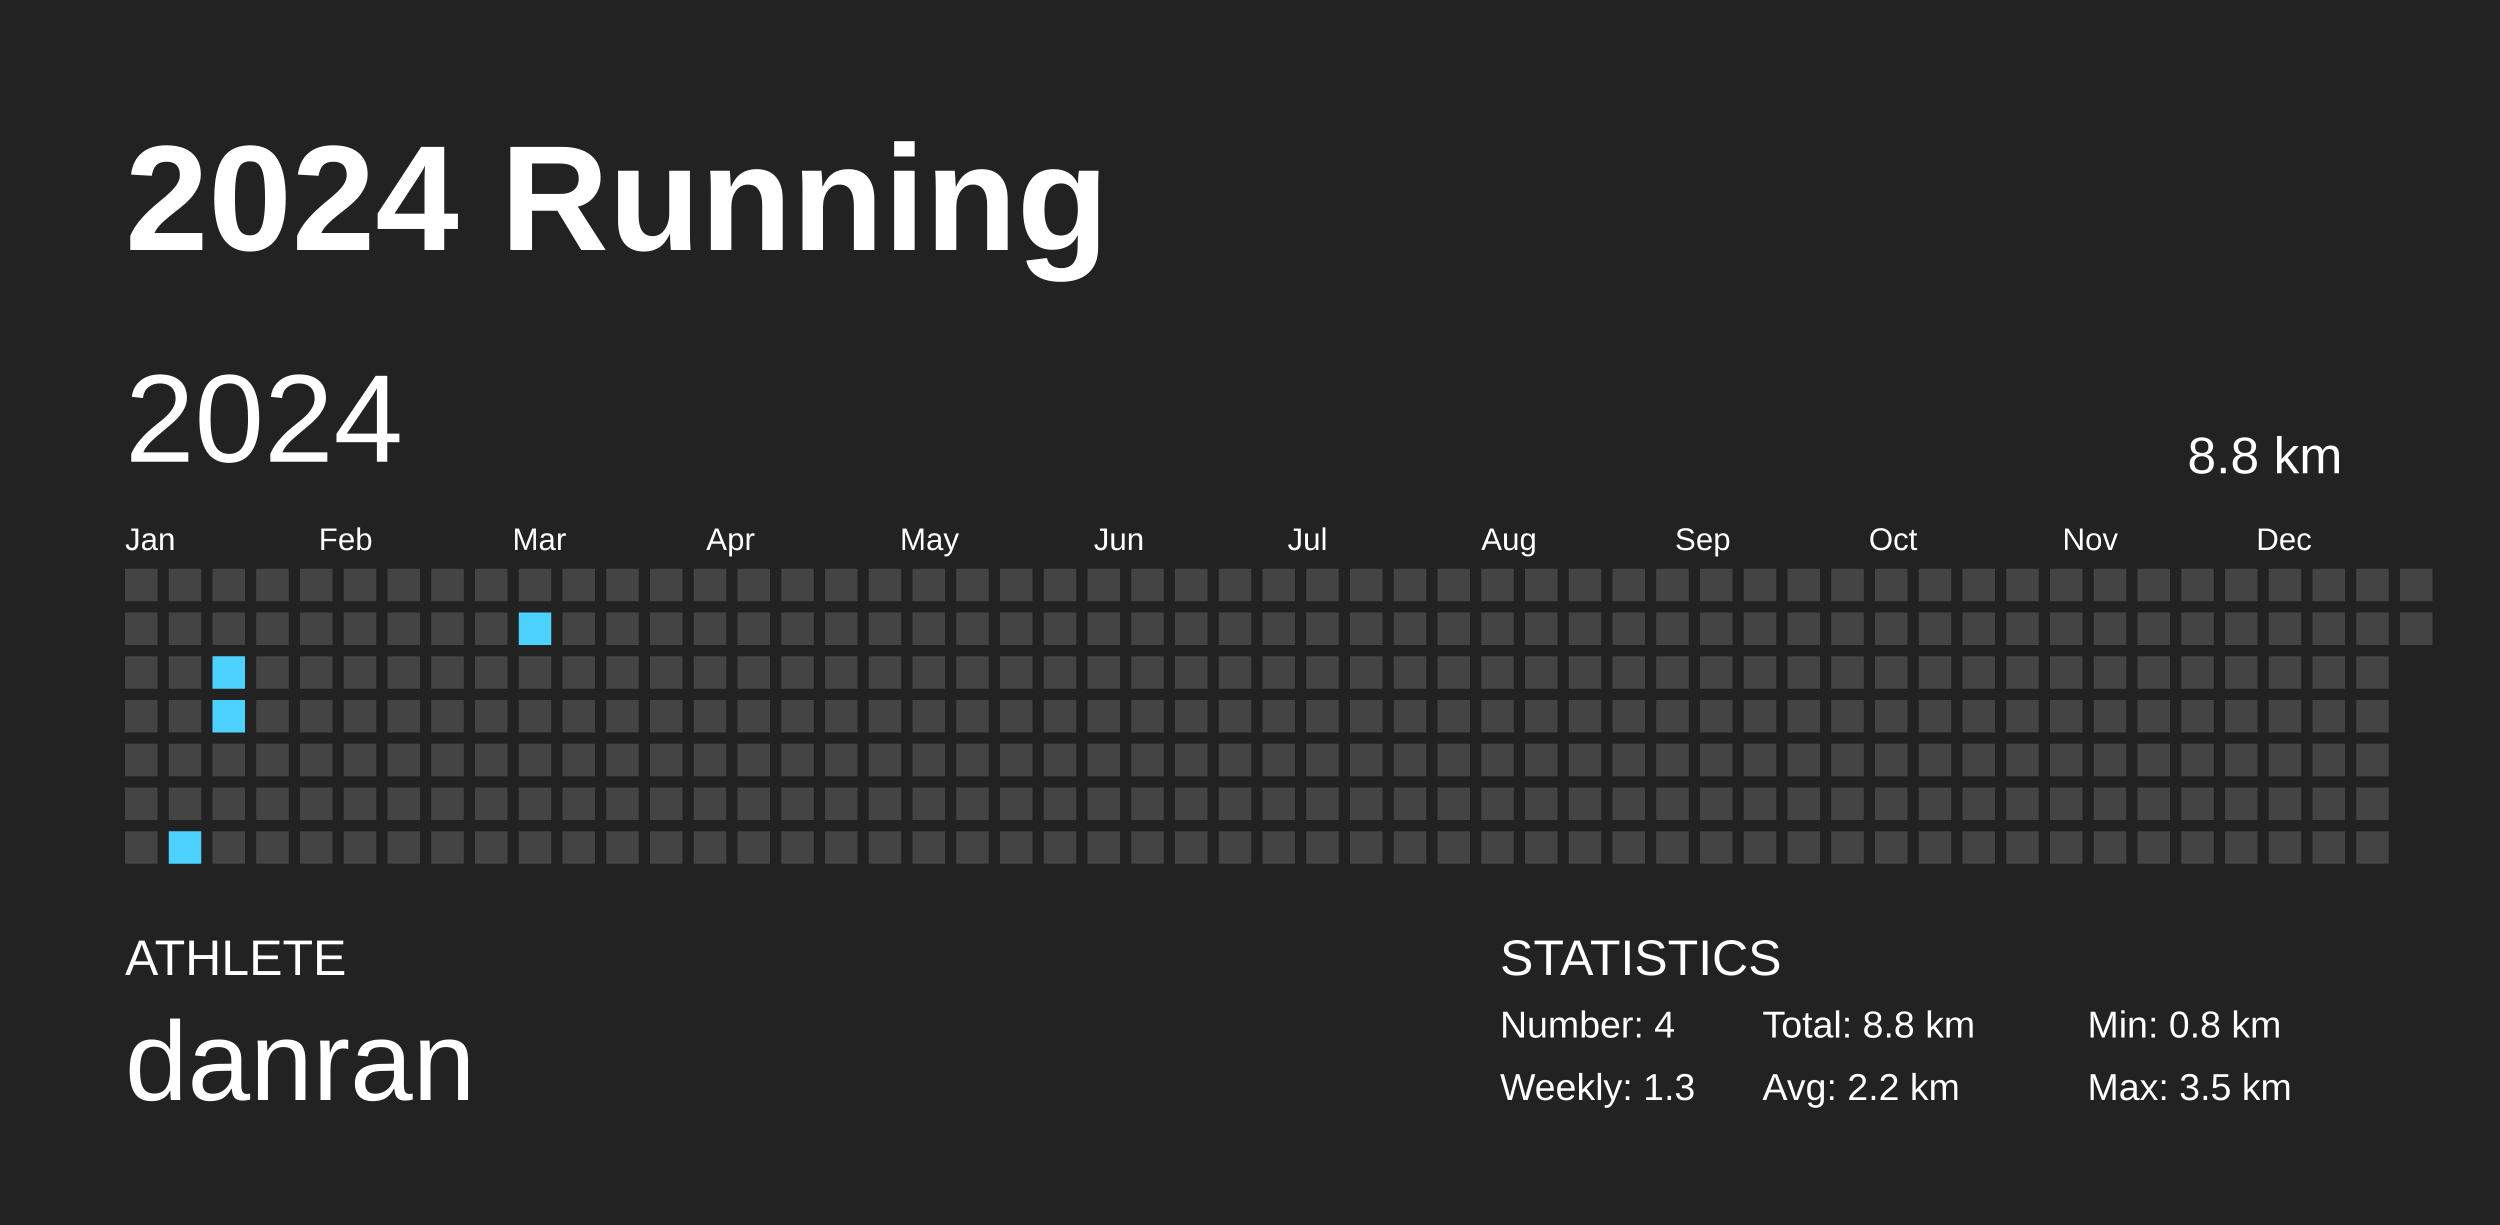
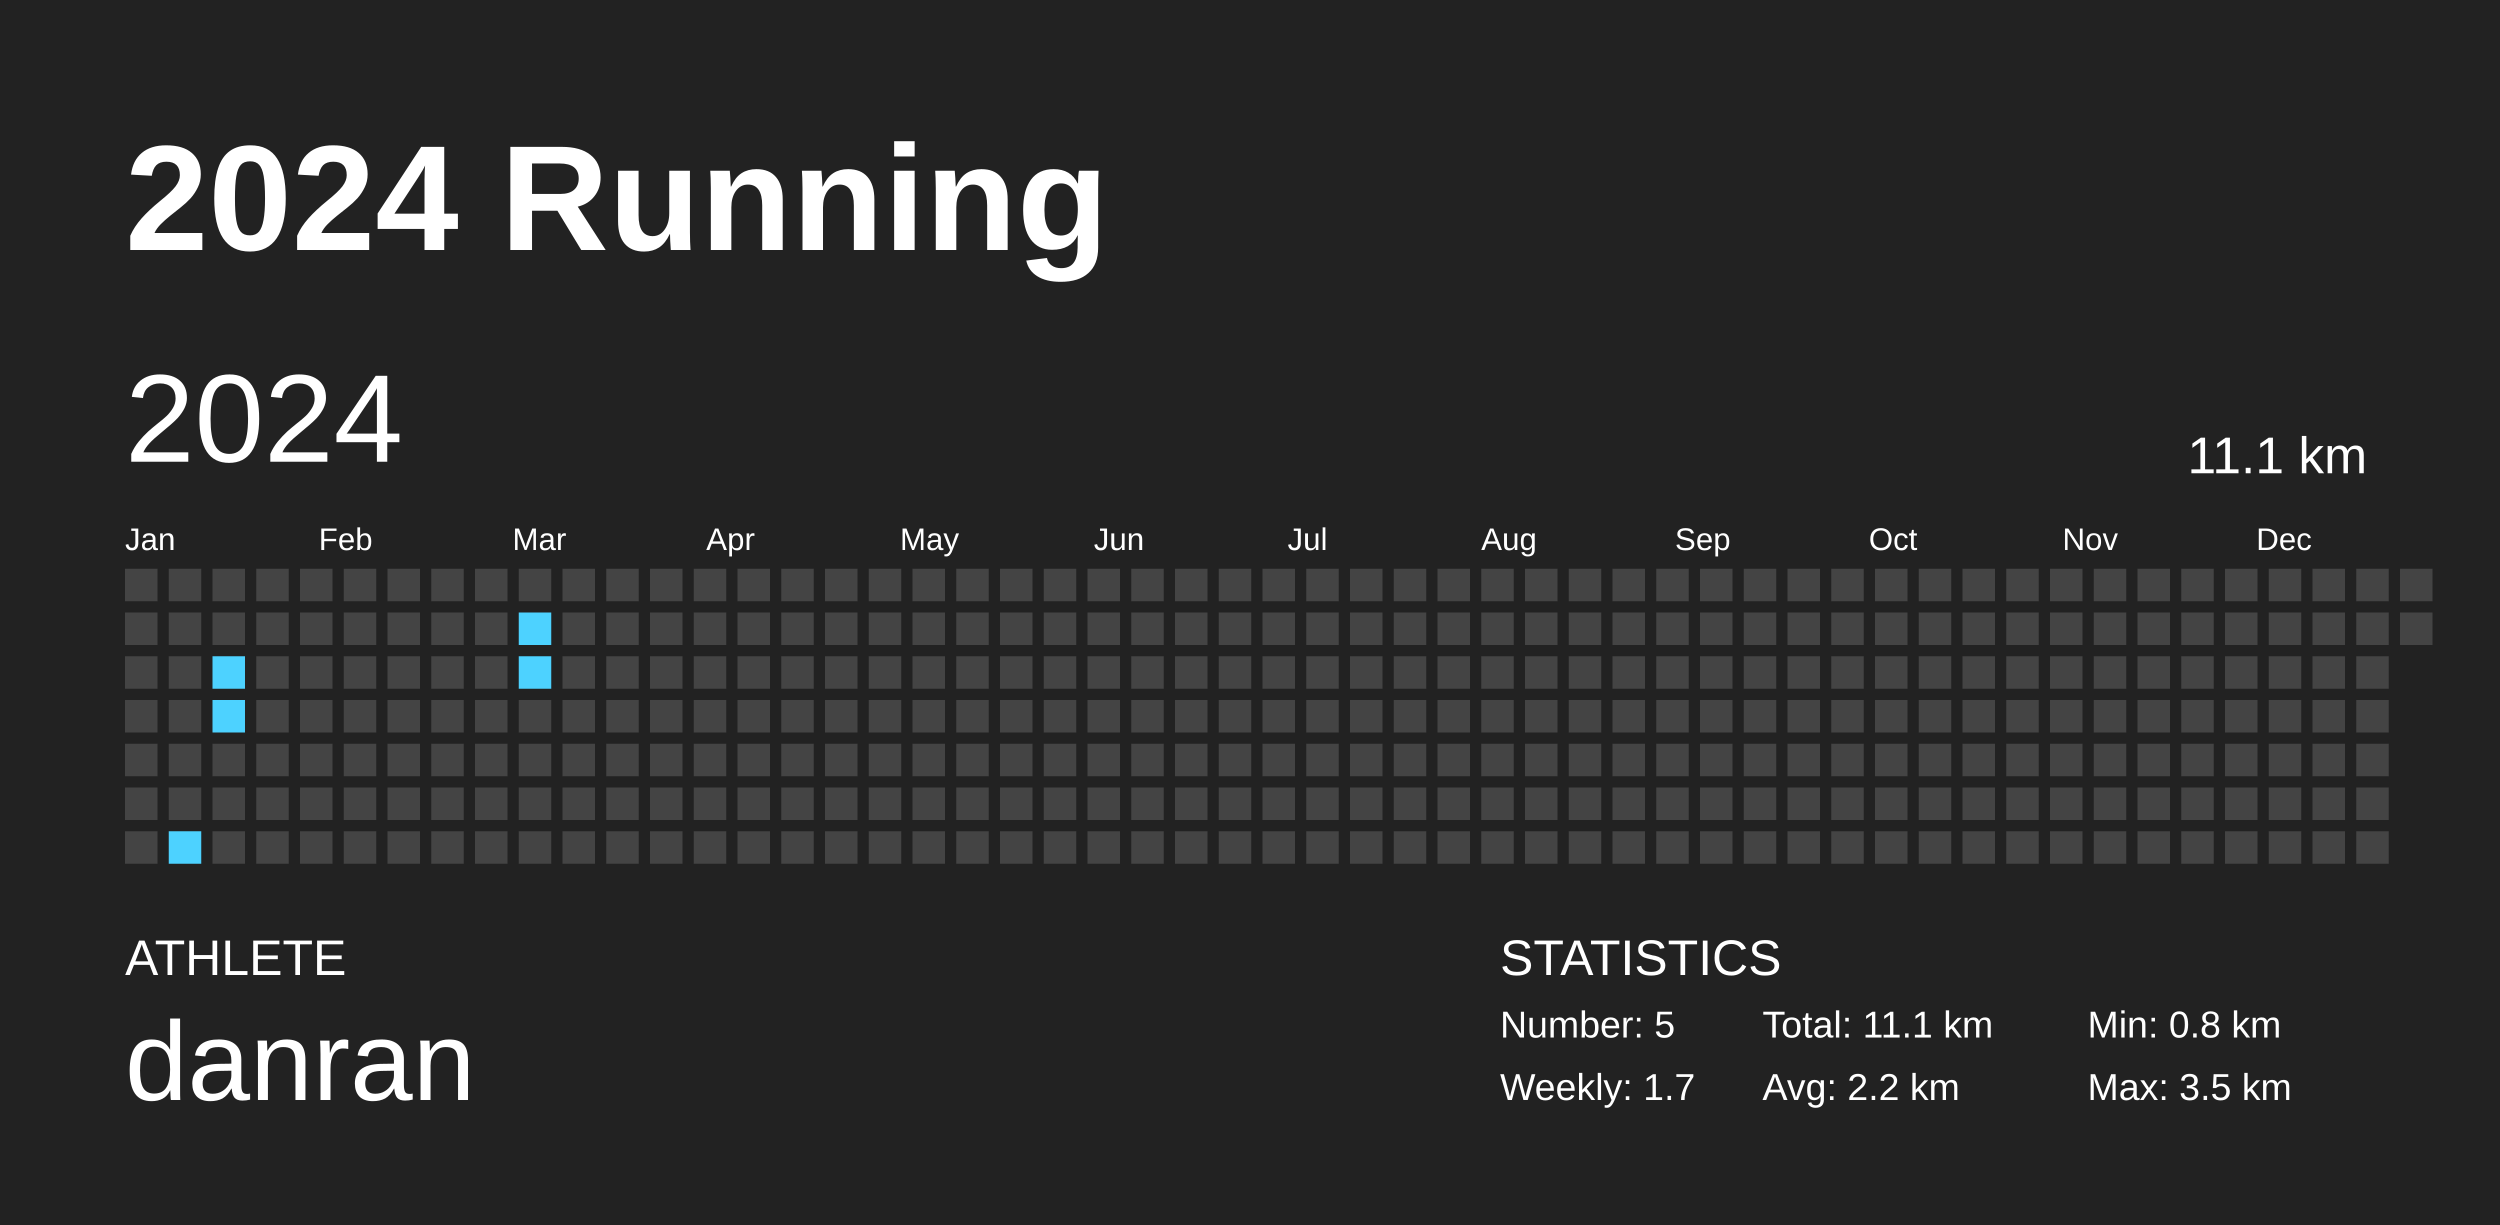
<svg xmlns="http://www.w3.org/2000/svg" baseProfile="full" height="98mm" version="1.1" viewBox="0,0,200,98" width="200mm">
  <defs />
  <rect fill="#222222" height="98" width="200" x="0" y="0" />
  <text fill="#FFFFFF" style="font-size:12px; font-family:Arial; font-weight:bold;" x="10" y="20">2024 Running</text>
  <text fill="#FFFFFF" style="font-size:4px; font-family:Arial" x="10" y="78">ATHLETE</text>
  <text fill="#FFFFFF" style="font-size:9px; font-family:Arial" x="10" y="88">danran</text>
  <text fill="#FFFFFF" style="font-size:4px; font-family:Arial" x="120" y="78">STATISTICS</text>
-   <text fill="#FFFFFF" style="font-size:3px; font-family:Arial" x="120" y="83">Number: 4</text>
-   <text fill="#FFFFFF" style="font-size:3px; font-family:Arial" x="120" y="88">Weekly: 1.3</text>
-   <text fill="#FFFFFF" style="font-size:3px; font-family:Arial" x="141" y="83">Total: 8.8 km</text>
+   <text fill="#FFFFFF" style="font-size:3px; font-family:Arial" x="120" y="83">Number: 5</text>
+   <text fill="#FFFFFF" style="font-size:3px; font-family:Arial" x="120" y="88">Weekly: 1.7</text>
+   <text fill="#FFFFFF" style="font-size:3px; font-family:Arial" x="141" y="83">Total: 11.1 km</text>
  <text fill="#FFFFFF" style="font-size:3px; font-family:Arial" x="141" y="88">Avg: 2.2 km</text>
  <text fill="#FFFFFF" style="font-size:3px; font-family:Arial" x="167" y="83">Min: 0.8 km</text>
  <text fill="#FFFFFF" style="font-size:3px; font-family:Arial" x="167" y="88">Max: 3.5 km</text>
  <text dominant-baseline="hanging" fill="#FFFFFF" style="font-size:10.0px; font-family:Arial;" x="10" y="30">2024</text>
-   <text dominant-baseline="hanging" fill="#FFFFFF" style="font-size:4.125px; font-family:Arial;" x="175" y="35">8.8 km</text>
+   <text dominant-baseline="hanging" fill="#FFFFFF" style="font-size:4.125px; font-family:Arial;" x="175" y="35">11.1 km</text>
  <text fill="#FFFFFF" style="font-size:2.5px; font-family:Arial" x="10.0" y="44">Jan</text>
  <text fill="#FFFFFF" style="font-size:2.5px; font-family:Arial" x="25.5" y="44">Feb</text>
  <text fill="#FFFFFF" style="font-size:2.5px; font-family:Arial" x="41.0" y="44">Mar</text>
  <text fill="#FFFFFF" style="font-size:2.5px; font-family:Arial" x="56.5" y="44">Apr</text>
  <text fill="#FFFFFF" style="font-size:2.5px; font-family:Arial" x="72.0" y="44">May</text>
  <text fill="#FFFFFF" style="font-size:2.5px; font-family:Arial" x="87.5" y="44">Jun</text>
  <text fill="#FFFFFF" style="font-size:2.5px; font-family:Arial" x="103.0" y="44">Jul</text>
  <text fill="#FFFFFF" style="font-size:2.5px; font-family:Arial" x="118.5" y="44">Aug</text>
  <text fill="#FFFFFF" style="font-size:2.5px; font-family:Arial" x="134.0" y="44">Sep</text>
  <text fill="#FFFFFF" style="font-size:2.5px; font-family:Arial" x="149.5" y="44">Oct</text>
  <text fill="#FFFFFF" style="font-size:2.5px; font-family:Arial" x="165.0" y="44">Nov</text>
  <text fill="#FFFFFF" style="font-size:2.5px; font-family:Arial" x="180.5" y="44">Dec</text>
  <rect fill="#444444" height="2.6" width="2.6" x="10.0" y="45.5" />
  <rect fill="#444444" height="2.6" width="2.6" x="10.0" y="49.0" />
  <rect fill="#444444" height="2.6" width="2.6" x="10.0" y="52.5" />
  <rect fill="#444444" height="2.6" width="2.6" x="10.0" y="56.0" />
  <rect fill="#444444" height="2.6" width="2.6" x="10.0" y="59.5" />
  <rect fill="#444444" height="2.6" width="2.6" x="10.0" y="63.0" />
  <rect fill="#444444" height="2.6" width="2.6" x="10.0" y="66.5" />
  <rect fill="#444444" height="2.6" width="2.6" x="13.5" y="45.5" />
  <rect fill="#444444" height="2.6" width="2.6" x="13.5" y="49.0" />
  <rect fill="#444444" height="2.6" width="2.6" x="13.5" y="52.5" />
  <rect fill="#444444" height="2.6" width="2.6" x="13.5" y="56.0" />
  <rect fill="#444444" height="2.6" width="2.6" x="13.5" y="59.5" />
  <rect fill="#444444" height="2.6" width="2.6" x="13.5" y="63.0" />
  <rect fill="#4dd2ff" height="2.6" width="2.6" x="13.5" y="66.5" />
  <rect fill="#444444" height="2.6" width="2.6" x="17.0" y="45.5" />
  <rect fill="#444444" height="2.6" width="2.6" x="17.0" y="49.0" />
  <rect fill="#4dd2ff" height="2.6" width="2.6" x="17.0" y="52.5" />
  <rect fill="#4dd2ff" height="2.6" width="2.6" x="17.0" y="56.0" />
  <rect fill="#444444" height="2.6" width="2.6" x="17.0" y="59.5" />
  <rect fill="#444444" height="2.6" width="2.6" x="17.0" y="63.0" />
  <rect fill="#444444" height="2.6" width="2.6" x="17.0" y="66.5" />
  <rect fill="#444444" height="2.6" width="2.6" x="20.5" y="45.5" />
  <rect fill="#444444" height="2.6" width="2.6" x="20.5" y="49.0" />
  <rect fill="#444444" height="2.6" width="2.6" x="20.5" y="52.5" />
  <rect fill="#444444" height="2.6" width="2.6" x="20.5" y="56.0" />
  <rect fill="#444444" height="2.6" width="2.6" x="20.5" y="59.5" />
  <rect fill="#444444" height="2.6" width="2.6" x="20.5" y="63.0" />
  <rect fill="#444444" height="2.6" width="2.6" x="20.5" y="66.5" />
  <rect fill="#444444" height="2.6" width="2.6" x="24.0" y="45.5" />
  <rect fill="#444444" height="2.6" width="2.6" x="24.0" y="49.0" />
  <rect fill="#444444" height="2.6" width="2.6" x="24.0" y="52.5" />
  <rect fill="#444444" height="2.6" width="2.6" x="24.0" y="56.0" />
  <rect fill="#444444" height="2.6" width="2.6" x="24.0" y="59.5" />
  <rect fill="#444444" height="2.6" width="2.6" x="24.0" y="63.0" />
  <rect fill="#444444" height="2.6" width="2.6" x="24.0" y="66.5" />
  <rect fill="#444444" height="2.6" width="2.6" x="27.5" y="45.5" />
  <rect fill="#444444" height="2.6" width="2.6" x="27.5" y="49.0" />
  <rect fill="#444444" height="2.6" width="2.6" x="27.5" y="52.5" />
  <rect fill="#444444" height="2.6" width="2.6" x="27.5" y="56.0" />
  <rect fill="#444444" height="2.6" width="2.6" x="27.5" y="59.5" />
  <rect fill="#444444" height="2.6" width="2.6" x="27.5" y="63.0" />
  <rect fill="#444444" height="2.6" width="2.6" x="27.5" y="66.5" />
  <rect fill="#444444" height="2.6" width="2.6" x="31.0" y="45.5" />
  <rect fill="#444444" height="2.6" width="2.6" x="31.0" y="49.0" />
  <rect fill="#444444" height="2.6" width="2.6" x="31.0" y="52.5" />
  <rect fill="#444444" height="2.6" width="2.6" x="31.0" y="56.0" />
  <rect fill="#444444" height="2.6" width="2.6" x="31.0" y="59.5" />
  <rect fill="#444444" height="2.6" width="2.6" x="31.0" y="63.0" />
  <rect fill="#444444" height="2.6" width="2.6" x="31.0" y="66.5" />
  <rect fill="#444444" height="2.6" width="2.6" x="34.5" y="45.5" />
  <rect fill="#444444" height="2.6" width="2.6" x="34.5" y="49.0" />
  <rect fill="#444444" height="2.6" width="2.6" x="34.5" y="52.5" />
  <rect fill="#444444" height="2.6" width="2.6" x="34.5" y="56.0" />
  <rect fill="#444444" height="2.6" width="2.6" x="34.5" y="59.5" />
  <rect fill="#444444" height="2.6" width="2.6" x="34.5" y="63.0" />
  <rect fill="#444444" height="2.6" width="2.6" x="34.5" y="66.5" />
  <rect fill="#444444" height="2.6" width="2.6" x="38.0" y="45.5" />
  <rect fill="#444444" height="2.6" width="2.6" x="38.0" y="49.0" />
  <rect fill="#444444" height="2.6" width="2.6" x="38.0" y="52.5" />
  <rect fill="#444444" height="2.6" width="2.6" x="38.0" y="56.0" />
  <rect fill="#444444" height="2.6" width="2.6" x="38.0" y="59.5" />
  <rect fill="#444444" height="2.6" width="2.6" x="38.0" y="63.0" />
  <rect fill="#444444" height="2.6" width="2.6" x="38.0" y="66.5" />
  <rect fill="#444444" height="2.6" width="2.6" x="41.5" y="45.5" />
  <rect fill="#4dd2ff" height="2.6" width="2.6" x="41.5" y="49.0" />
-   <rect fill="#444444" height="2.6" width="2.6" x="41.5" y="52.5" />
+   <rect fill="#4dd2ff" height="2.6" width="2.6" x="41.5" y="52.5" />
  <rect fill="#444444" height="2.6" width="2.6" x="41.5" y="56.0" />
  <rect fill="#444444" height="2.6" width="2.6" x="41.5" y="59.5" />
  <rect fill="#444444" height="2.6" width="2.6" x="41.5" y="63.0" />
  <rect fill="#444444" height="2.6" width="2.6" x="41.5" y="66.5" />
  <rect fill="#444444" height="2.6" width="2.6" x="45.0" y="45.5" />
  <rect fill="#444444" height="2.6" width="2.6" x="45.0" y="49.0" />
  <rect fill="#444444" height="2.6" width="2.6" x="45.0" y="52.5" />
  <rect fill="#444444" height="2.6" width="2.6" x="45.0" y="56.0" />
  <rect fill="#444444" height="2.6" width="2.6" x="45.0" y="59.5" />
  <rect fill="#444444" height="2.6" width="2.6" x="45.0" y="63.0" />
  <rect fill="#444444" height="2.6" width="2.6" x="45.0" y="66.5" />
  <rect fill="#444444" height="2.6" width="2.6" x="48.5" y="45.5" />
  <rect fill="#444444" height="2.6" width="2.6" x="48.5" y="49.0" />
  <rect fill="#444444" height="2.6" width="2.6" x="48.5" y="52.5" />
  <rect fill="#444444" height="2.6" width="2.6" x="48.5" y="56.0" />
  <rect fill="#444444" height="2.6" width="2.6" x="48.5" y="59.5" />
  <rect fill="#444444" height="2.6" width="2.6" x="48.5" y="63.0" />
  <rect fill="#444444" height="2.6" width="2.6" x="48.5" y="66.5" />
  <rect fill="#444444" height="2.6" width="2.6" x="52.0" y="45.5" />
  <rect fill="#444444" height="2.6" width="2.6" x="52.0" y="49.0" />
  <rect fill="#444444" height="2.6" width="2.6" x="52.0" y="52.5" />
  <rect fill="#444444" height="2.6" width="2.6" x="52.0" y="56.0" />
  <rect fill="#444444" height="2.6" width="2.6" x="52.0" y="59.5" />
  <rect fill="#444444" height="2.6" width="2.6" x="52.0" y="63.0" />
  <rect fill="#444444" height="2.6" width="2.6" x="52.0" y="66.5" />
  <rect fill="#444444" height="2.6" width="2.6" x="55.5" y="45.5" />
  <rect fill="#444444" height="2.6" width="2.6" x="55.5" y="49.0" />
  <rect fill="#444444" height="2.6" width="2.6" x="55.5" y="52.5" />
  <rect fill="#444444" height="2.6" width="2.6" x="55.5" y="56.0" />
  <rect fill="#444444" height="2.6" width="2.6" x="55.5" y="59.5" />
  <rect fill="#444444" height="2.6" width="2.6" x="55.5" y="63.0" />
  <rect fill="#444444" height="2.6" width="2.6" x="55.5" y="66.5" />
  <rect fill="#444444" height="2.6" width="2.6" x="59.0" y="45.5" />
  <rect fill="#444444" height="2.6" width="2.6" x="59.0" y="49.0" />
  <rect fill="#444444" height="2.6" width="2.6" x="59.0" y="52.5" />
  <rect fill="#444444" height="2.6" width="2.6" x="59.0" y="56.0" />
  <rect fill="#444444" height="2.6" width="2.6" x="59.0" y="59.5" />
  <rect fill="#444444" height="2.6" width="2.6" x="59.0" y="63.0" />
  <rect fill="#444444" height="2.6" width="2.6" x="59.0" y="66.5" />
  <rect fill="#444444" height="2.6" width="2.6" x="62.5" y="45.5" />
  <rect fill="#444444" height="2.6" width="2.6" x="62.5" y="49.0" />
  <rect fill="#444444" height="2.6" width="2.6" x="62.5" y="52.5" />
  <rect fill="#444444" height="2.6" width="2.6" x="62.5" y="56.0" />
  <rect fill="#444444" height="2.6" width="2.6" x="62.5" y="59.5" />
  <rect fill="#444444" height="2.6" width="2.6" x="62.5" y="63.0" />
  <rect fill="#444444" height="2.6" width="2.6" x="62.5" y="66.5" />
  <rect fill="#444444" height="2.6" width="2.6" x="66.0" y="45.5" />
  <rect fill="#444444" height="2.6" width="2.6" x="66.0" y="49.0" />
  <rect fill="#444444" height="2.6" width="2.6" x="66.0" y="52.5" />
  <rect fill="#444444" height="2.6" width="2.6" x="66.0" y="56.0" />
  <rect fill="#444444" height="2.6" width="2.6" x="66.0" y="59.5" />
  <rect fill="#444444" height="2.6" width="2.6" x="66.0" y="63.0" />
  <rect fill="#444444" height="2.6" width="2.6" x="66.0" y="66.5" />
  <rect fill="#444444" height="2.6" width="2.6" x="69.5" y="45.5" />
  <rect fill="#444444" height="2.6" width="2.6" x="69.5" y="49.0" />
  <rect fill="#444444" height="2.6" width="2.6" x="69.5" y="52.5" />
  <rect fill="#444444" height="2.6" width="2.6" x="69.5" y="56.0" />
  <rect fill="#444444" height="2.6" width="2.6" x="69.5" y="59.5" />
  <rect fill="#444444" height="2.6" width="2.6" x="69.5" y="63.0" />
  <rect fill="#444444" height="2.6" width="2.6" x="69.5" y="66.5" />
  <rect fill="#444444" height="2.6" width="2.6" x="73.0" y="45.5" />
  <rect fill="#444444" height="2.6" width="2.6" x="73.0" y="49.0" />
  <rect fill="#444444" height="2.6" width="2.6" x="73.0" y="52.5" />
  <rect fill="#444444" height="2.6" width="2.6" x="73.0" y="56.0" />
  <rect fill="#444444" height="2.6" width="2.6" x="73.0" y="59.5" />
  <rect fill="#444444" height="2.6" width="2.6" x="73.0" y="63.0" />
  <rect fill="#444444" height="2.6" width="2.6" x="73.0" y="66.5" />
  <rect fill="#444444" height="2.6" width="2.6" x="76.5" y="45.5" />
  <rect fill="#444444" height="2.6" width="2.6" x="76.5" y="49.0" />
  <rect fill="#444444" height="2.6" width="2.6" x="76.5" y="52.5" />
  <rect fill="#444444" height="2.6" width="2.6" x="76.5" y="56.0" />
  <rect fill="#444444" height="2.6" width="2.6" x="76.5" y="59.5" />
  <rect fill="#444444" height="2.6" width="2.6" x="76.5" y="63.0" />
  <rect fill="#444444" height="2.6" width="2.6" x="76.5" y="66.5" />
  <rect fill="#444444" height="2.6" width="2.6" x="80.0" y="45.5" />
  <rect fill="#444444" height="2.6" width="2.6" x="80.0" y="49.0" />
  <rect fill="#444444" height="2.6" width="2.6" x="80.0" y="52.5" />
  <rect fill="#444444" height="2.6" width="2.6" x="80.0" y="56.0" />
  <rect fill="#444444" height="2.6" width="2.6" x="80.0" y="59.5" />
  <rect fill="#444444" height="2.6" width="2.6" x="80.0" y="63.0" />
  <rect fill="#444444" height="2.6" width="2.6" x="80.0" y="66.5" />
  <rect fill="#444444" height="2.6" width="2.6" x="83.5" y="45.5" />
  <rect fill="#444444" height="2.6" width="2.6" x="83.5" y="49.0" />
  <rect fill="#444444" height="2.6" width="2.6" x="83.5" y="52.5" />
  <rect fill="#444444" height="2.6" width="2.6" x="83.5" y="56.0" />
  <rect fill="#444444" height="2.6" width="2.6" x="83.5" y="59.5" />
  <rect fill="#444444" height="2.6" width="2.6" x="83.5" y="63.0" />
  <rect fill="#444444" height="2.6" width="2.6" x="83.5" y="66.5" />
  <rect fill="#444444" height="2.6" width="2.6" x="87.0" y="45.5" />
  <rect fill="#444444" height="2.6" width="2.6" x="87.0" y="49.0" />
  <rect fill="#444444" height="2.6" width="2.6" x="87.0" y="52.5" />
  <rect fill="#444444" height="2.6" width="2.6" x="87.0" y="56.0" />
  <rect fill="#444444" height="2.6" width="2.6" x="87.0" y="59.5" />
  <rect fill="#444444" height="2.6" width="2.6" x="87.0" y="63.0" />
  <rect fill="#444444" height="2.6" width="2.6" x="87.0" y="66.5" />
  <rect fill="#444444" height="2.6" width="2.6" x="90.5" y="45.5" />
  <rect fill="#444444" height="2.6" width="2.6" x="90.5" y="49.0" />
  <rect fill="#444444" height="2.6" width="2.6" x="90.5" y="52.5" />
  <rect fill="#444444" height="2.6" width="2.6" x="90.5" y="56.0" />
  <rect fill="#444444" height="2.6" width="2.6" x="90.5" y="59.5" />
  <rect fill="#444444" height="2.6" width="2.6" x="90.5" y="63.0" />
  <rect fill="#444444" height="2.6" width="2.6" x="90.5" y="66.5" />
  <rect fill="#444444" height="2.6" width="2.6" x="94.0" y="45.5" />
  <rect fill="#444444" height="2.6" width="2.6" x="94.0" y="49.0" />
  <rect fill="#444444" height="2.6" width="2.6" x="94.0" y="52.5" />
  <rect fill="#444444" height="2.6" width="2.6" x="94.0" y="56.0" />
  <rect fill="#444444" height="2.6" width="2.6" x="94.0" y="59.5" />
  <rect fill="#444444" height="2.6" width="2.6" x="94.0" y="63.0" />
  <rect fill="#444444" height="2.6" width="2.6" x="94.0" y="66.5" />
  <rect fill="#444444" height="2.6" width="2.6" x="97.5" y="45.5" />
  <rect fill="#444444" height="2.6" width="2.6" x="97.5" y="49.0" />
  <rect fill="#444444" height="2.6" width="2.6" x="97.5" y="52.5" />
  <rect fill="#444444" height="2.6" width="2.6" x="97.5" y="56.0" />
  <rect fill="#444444" height="2.6" width="2.6" x="97.5" y="59.5" />
  <rect fill="#444444" height="2.6" width="2.6" x="97.5" y="63.0" />
  <rect fill="#444444" height="2.6" width="2.6" x="97.5" y="66.5" />
  <rect fill="#444444" height="2.6" width="2.6" x="101.0" y="45.5" />
  <rect fill="#444444" height="2.6" width="2.6" x="101.0" y="49.0" />
  <rect fill="#444444" height="2.6" width="2.6" x="101.0" y="52.5" />
  <rect fill="#444444" height="2.6" width="2.6" x="101.0" y="56.0" />
  <rect fill="#444444" height="2.6" width="2.6" x="101.0" y="59.5" />
  <rect fill="#444444" height="2.6" width="2.6" x="101.0" y="63.0" />
  <rect fill="#444444" height="2.6" width="2.6" x="101.0" y="66.5" />
  <rect fill="#444444" height="2.6" width="2.6" x="104.5" y="45.5" />
  <rect fill="#444444" height="2.6" width="2.6" x="104.5" y="49.0" />
  <rect fill="#444444" height="2.6" width="2.6" x="104.5" y="52.5" />
  <rect fill="#444444" height="2.6" width="2.6" x="104.5" y="56.0" />
  <rect fill="#444444" height="2.6" width="2.6" x="104.5" y="59.5" />
  <rect fill="#444444" height="2.6" width="2.6" x="104.5" y="63.0" />
  <rect fill="#444444" height="2.6" width="2.6" x="104.5" y="66.5" />
  <rect fill="#444444" height="2.6" width="2.6" x="108.0" y="45.5" />
  <rect fill="#444444" height="2.6" width="2.6" x="108.0" y="49.0" />
  <rect fill="#444444" height="2.6" width="2.6" x="108.0" y="52.5" />
  <rect fill="#444444" height="2.6" width="2.6" x="108.0" y="56.0" />
  <rect fill="#444444" height="2.6" width="2.6" x="108.0" y="59.5" />
  <rect fill="#444444" height="2.6" width="2.6" x="108.0" y="63.0" />
  <rect fill="#444444" height="2.6" width="2.6" x="108.0" y="66.5" />
  <rect fill="#444444" height="2.6" width="2.6" x="111.5" y="45.5" />
  <rect fill="#444444" height="2.6" width="2.6" x="111.5" y="49.0" />
  <rect fill="#444444" height="2.6" width="2.6" x="111.5" y="52.5" />
  <rect fill="#444444" height="2.6" width="2.6" x="111.5" y="56.0" />
  <rect fill="#444444" height="2.6" width="2.6" x="111.5" y="59.5" />
  <rect fill="#444444" height="2.6" width="2.6" x="111.5" y="63.0" />
  <rect fill="#444444" height="2.6" width="2.6" x="111.5" y="66.5" />
  <rect fill="#444444" height="2.6" width="2.6" x="115.0" y="45.5" />
  <rect fill="#444444" height="2.6" width="2.6" x="115.0" y="49.0" />
  <rect fill="#444444" height="2.6" width="2.6" x="115.0" y="52.5" />
  <rect fill="#444444" height="2.6" width="2.6" x="115.0" y="56.0" />
  <rect fill="#444444" height="2.6" width="2.6" x="115.0" y="59.5" />
  <rect fill="#444444" height="2.6" width="2.6" x="115.0" y="63.0" />
  <rect fill="#444444" height="2.6" width="2.6" x="115.0" y="66.5" />
  <rect fill="#444444" height="2.6" width="2.6" x="118.5" y="45.5" />
  <rect fill="#444444" height="2.6" width="2.6" x="118.5" y="49.0" />
  <rect fill="#444444" height="2.6" width="2.6" x="118.5" y="52.5" />
  <rect fill="#444444" height="2.6" width="2.6" x="118.5" y="56.0" />
  <rect fill="#444444" height="2.6" width="2.6" x="118.5" y="59.5" />
  <rect fill="#444444" height="2.6" width="2.6" x="118.5" y="63.0" />
  <rect fill="#444444" height="2.6" width="2.6" x="118.5" y="66.5" />
  <rect fill="#444444" height="2.6" width="2.6" x="122.0" y="45.5" />
  <rect fill="#444444" height="2.6" width="2.6" x="122.0" y="49.0" />
  <rect fill="#444444" height="2.6" width="2.6" x="122.0" y="52.5" />
  <rect fill="#444444" height="2.6" width="2.6" x="122.0" y="56.0" />
  <rect fill="#444444" height="2.6" width="2.6" x="122.0" y="59.5" />
  <rect fill="#444444" height="2.6" width="2.6" x="122.0" y="63.0" />
  <rect fill="#444444" height="2.6" width="2.6" x="122.0" y="66.5" />
  <rect fill="#444444" height="2.6" width="2.6" x="125.5" y="45.5" />
  <rect fill="#444444" height="2.6" width="2.6" x="125.5" y="49.0" />
  <rect fill="#444444" height="2.6" width="2.6" x="125.5" y="52.5" />
  <rect fill="#444444" height="2.6" width="2.6" x="125.5" y="56.0" />
  <rect fill="#444444" height="2.6" width="2.6" x="125.5" y="59.5" />
  <rect fill="#444444" height="2.6" width="2.6" x="125.5" y="63.0" />
  <rect fill="#444444" height="2.6" width="2.6" x="125.5" y="66.5" />
  <rect fill="#444444" height="2.6" width="2.6" x="129.0" y="45.5" />
  <rect fill="#444444" height="2.6" width="2.6" x="129.0" y="49.0" />
  <rect fill="#444444" height="2.6" width="2.6" x="129.0" y="52.5" />
  <rect fill="#444444" height="2.6" width="2.6" x="129.0" y="56.0" />
  <rect fill="#444444" height="2.6" width="2.6" x="129.0" y="59.5" />
  <rect fill="#444444" height="2.6" width="2.6" x="129.0" y="63.0" />
  <rect fill="#444444" height="2.6" width="2.6" x="129.0" y="66.5" />
  <rect fill="#444444" height="2.6" width="2.6" x="132.5" y="45.5" />
  <rect fill="#444444" height="2.6" width="2.6" x="132.5" y="49.0" />
  <rect fill="#444444" height="2.6" width="2.6" x="132.5" y="52.5" />
  <rect fill="#444444" height="2.6" width="2.6" x="132.5" y="56.0" />
  <rect fill="#444444" height="2.6" width="2.6" x="132.5" y="59.5" />
  <rect fill="#444444" height="2.6" width="2.6" x="132.5" y="63.0" />
  <rect fill="#444444" height="2.6" width="2.6" x="132.5" y="66.5" />
  <rect fill="#444444" height="2.6" width="2.6" x="136.0" y="45.5" />
  <rect fill="#444444" height="2.6" width="2.6" x="136.0" y="49.0" />
  <rect fill="#444444" height="2.6" width="2.6" x="136.0" y="52.5" />
  <rect fill="#444444" height="2.6" width="2.6" x="136.0" y="56.0" />
  <rect fill="#444444" height="2.6" width="2.6" x="136.0" y="59.5" />
  <rect fill="#444444" height="2.6" width="2.6" x="136.0" y="63.0" />
  <rect fill="#444444" height="2.6" width="2.6" x="136.0" y="66.5" />
  <rect fill="#444444" height="2.6" width="2.6" x="139.5" y="45.5" />
  <rect fill="#444444" height="2.6" width="2.6" x="139.5" y="49.0" />
  <rect fill="#444444" height="2.6" width="2.6" x="139.5" y="52.5" />
  <rect fill="#444444" height="2.6" width="2.6" x="139.5" y="56.0" />
  <rect fill="#444444" height="2.6" width="2.6" x="139.5" y="59.5" />
  <rect fill="#444444" height="2.6" width="2.6" x="139.5" y="63.0" />
  <rect fill="#444444" height="2.6" width="2.6" x="139.5" y="66.5" />
  <rect fill="#444444" height="2.6" width="2.6" x="143.0" y="45.5" />
  <rect fill="#444444" height="2.6" width="2.6" x="143.0" y="49.0" />
  <rect fill="#444444" height="2.6" width="2.6" x="143.0" y="52.5" />
  <rect fill="#444444" height="2.6" width="2.6" x="143.0" y="56.0" />
  <rect fill="#444444" height="2.6" width="2.6" x="143.0" y="59.5" />
  <rect fill="#444444" height="2.6" width="2.6" x="143.0" y="63.0" />
  <rect fill="#444444" height="2.6" width="2.6" x="143.0" y="66.5" />
  <rect fill="#444444" height="2.6" width="2.6" x="146.5" y="45.5" />
  <rect fill="#444444" height="2.6" width="2.6" x="146.5" y="49.0" />
  <rect fill="#444444" height="2.6" width="2.6" x="146.5" y="52.5" />
  <rect fill="#444444" height="2.6" width="2.6" x="146.5" y="56.0" />
  <rect fill="#444444" height="2.6" width="2.6" x="146.5" y="59.5" />
  <rect fill="#444444" height="2.6" width="2.6" x="146.5" y="63.0" />
  <rect fill="#444444" height="2.6" width="2.6" x="146.5" y="66.5" />
  <rect fill="#444444" height="2.6" width="2.6" x="150.0" y="45.5" />
  <rect fill="#444444" height="2.6" width="2.6" x="150.0" y="49.0" />
  <rect fill="#444444" height="2.6" width="2.6" x="150.0" y="52.5" />
  <rect fill="#444444" height="2.6" width="2.6" x="150.0" y="56.0" />
  <rect fill="#444444" height="2.6" width="2.6" x="150.0" y="59.5" />
  <rect fill="#444444" height="2.6" width="2.6" x="150.0" y="63.0" />
  <rect fill="#444444" height="2.6" width="2.6" x="150.0" y="66.5" />
  <rect fill="#444444" height="2.6" width="2.6" x="153.5" y="45.5" />
  <rect fill="#444444" height="2.6" width="2.6" x="153.5" y="49.0" />
  <rect fill="#444444" height="2.6" width="2.6" x="153.5" y="52.5" />
  <rect fill="#444444" height="2.6" width="2.6" x="153.5" y="56.0" />
  <rect fill="#444444" height="2.6" width="2.6" x="153.5" y="59.5" />
  <rect fill="#444444" height="2.6" width="2.6" x="153.5" y="63.0" />
  <rect fill="#444444" height="2.6" width="2.6" x="153.5" y="66.5" />
  <rect fill="#444444" height="2.6" width="2.6" x="157.0" y="45.5" />
  <rect fill="#444444" height="2.6" width="2.6" x="157.0" y="49.0" />
  <rect fill="#444444" height="2.6" width="2.6" x="157.0" y="52.5" />
  <rect fill="#444444" height="2.6" width="2.6" x="157.0" y="56.0" />
  <rect fill="#444444" height="2.6" width="2.6" x="157.0" y="59.5" />
  <rect fill="#444444" height="2.6" width="2.6" x="157.0" y="63.0" />
  <rect fill="#444444" height="2.6" width="2.6" x="157.0" y="66.5" />
  <rect fill="#444444" height="2.6" width="2.6" x="160.5" y="45.5" />
  <rect fill="#444444" height="2.6" width="2.6" x="160.5" y="49.0" />
  <rect fill="#444444" height="2.6" width="2.6" x="160.5" y="52.5" />
  <rect fill="#444444" height="2.6" width="2.6" x="160.5" y="56.0" />
  <rect fill="#444444" height="2.6" width="2.6" x="160.5" y="59.5" />
  <rect fill="#444444" height="2.6" width="2.6" x="160.5" y="63.0" />
  <rect fill="#444444" height="2.6" width="2.6" x="160.5" y="66.5" />
  <rect fill="#444444" height="2.6" width="2.6" x="164.0" y="45.5" />
  <rect fill="#444444" height="2.6" width="2.6" x="164.0" y="49.0" />
  <rect fill="#444444" height="2.6" width="2.6" x="164.0" y="52.5" />
  <rect fill="#444444" height="2.6" width="2.6" x="164.0" y="56.0" />
  <rect fill="#444444" height="2.6" width="2.6" x="164.0" y="59.5" />
  <rect fill="#444444" height="2.6" width="2.6" x="164.0" y="63.0" />
  <rect fill="#444444" height="2.6" width="2.6" x="164.0" y="66.5" />
  <rect fill="#444444" height="2.6" width="2.6" x="167.5" y="45.5" />
  <rect fill="#444444" height="2.6" width="2.6" x="167.5" y="49.0" />
  <rect fill="#444444" height="2.6" width="2.6" x="167.5" y="52.5" />
  <rect fill="#444444" height="2.6" width="2.6" x="167.5" y="56.0" />
  <rect fill="#444444" height="2.6" width="2.6" x="167.5" y="59.5" />
  <rect fill="#444444" height="2.6" width="2.6" x="167.5" y="63.0" />
  <rect fill="#444444" height="2.6" width="2.6" x="167.5" y="66.5" />
  <rect fill="#444444" height="2.6" width="2.6" x="171.0" y="45.5" />
  <rect fill="#444444" height="2.6" width="2.6" x="171.0" y="49.0" />
  <rect fill="#444444" height="2.6" width="2.6" x="171.0" y="52.5" />
  <rect fill="#444444" height="2.6" width="2.6" x="171.0" y="56.0" />
  <rect fill="#444444" height="2.6" width="2.6" x="171.0" y="59.5" />
  <rect fill="#444444" height="2.6" width="2.6" x="171.0" y="63.0" />
  <rect fill="#444444" height="2.6" width="2.6" x="171.0" y="66.5" />
  <rect fill="#444444" height="2.6" width="2.6" x="174.5" y="45.5" />
  <rect fill="#444444" height="2.6" width="2.6" x="174.5" y="49.0" />
  <rect fill="#444444" height="2.6" width="2.6" x="174.5" y="52.5" />
  <rect fill="#444444" height="2.6" width="2.6" x="174.5" y="56.0" />
  <rect fill="#444444" height="2.6" width="2.6" x="174.5" y="59.5" />
  <rect fill="#444444" height="2.6" width="2.6" x="174.5" y="63.0" />
  <rect fill="#444444" height="2.6" width="2.6" x="174.5" y="66.5" />
  <rect fill="#444444" height="2.6" width="2.6" x="178.0" y="45.5" />
  <rect fill="#444444" height="2.6" width="2.6" x="178.0" y="49.0" />
  <rect fill="#444444" height="2.6" width="2.6" x="178.0" y="52.5" />
  <rect fill="#444444" height="2.6" width="2.6" x="178.0" y="56.0" />
  <rect fill="#444444" height="2.6" width="2.6" x="178.0" y="59.5" />
  <rect fill="#444444" height="2.6" width="2.6" x="178.0" y="63.0" />
  <rect fill="#444444" height="2.6" width="2.6" x="178.0" y="66.5" />
  <rect fill="#444444" height="2.6" width="2.6" x="181.5" y="45.5" />
  <rect fill="#444444" height="2.6" width="2.6" x="181.5" y="49.0" />
  <rect fill="#444444" height="2.6" width="2.6" x="181.5" y="52.5" />
  <rect fill="#444444" height="2.6" width="2.6" x="181.5" y="56.0" />
  <rect fill="#444444" height="2.6" width="2.6" x="181.5" y="59.5" />
  <rect fill="#444444" height="2.6" width="2.6" x="181.5" y="63.0" />
  <rect fill="#444444" height="2.6" width="2.6" x="181.5" y="66.5" />
  <rect fill="#444444" height="2.6" width="2.6" x="185.0" y="45.5" />
  <rect fill="#444444" height="2.6" width="2.6" x="185.0" y="49.0" />
  <rect fill="#444444" height="2.6" width="2.6" x="185.0" y="52.5" />
  <rect fill="#444444" height="2.6" width="2.6" x="185.0" y="56.0" />
  <rect fill="#444444" height="2.6" width="2.6" x="185.0" y="59.5" />
  <rect fill="#444444" height="2.6" width="2.6" x="185.0" y="63.0" />
  <rect fill="#444444" height="2.6" width="2.6" x="185.0" y="66.5" />
  <rect fill="#444444" height="2.6" width="2.6" x="188.5" y="45.5" />
  <rect fill="#444444" height="2.6" width="2.6" x="188.5" y="49.0" />
  <rect fill="#444444" height="2.6" width="2.6" x="188.5" y="52.5" />
  <rect fill="#444444" height="2.6" width="2.6" x="188.5" y="56.0" />
  <rect fill="#444444" height="2.6" width="2.6" x="188.5" y="59.5" />
  <rect fill="#444444" height="2.6" width="2.6" x="188.5" y="63.0" />
  <rect fill="#444444" height="2.6" width="2.6" x="188.5" y="66.5" />
  <rect fill="#444444" height="2.6" width="2.6" x="192.0" y="45.5" />
  <rect fill="#444444" height="2.6" width="2.6" x="192.0" y="49.0" />
</svg>
